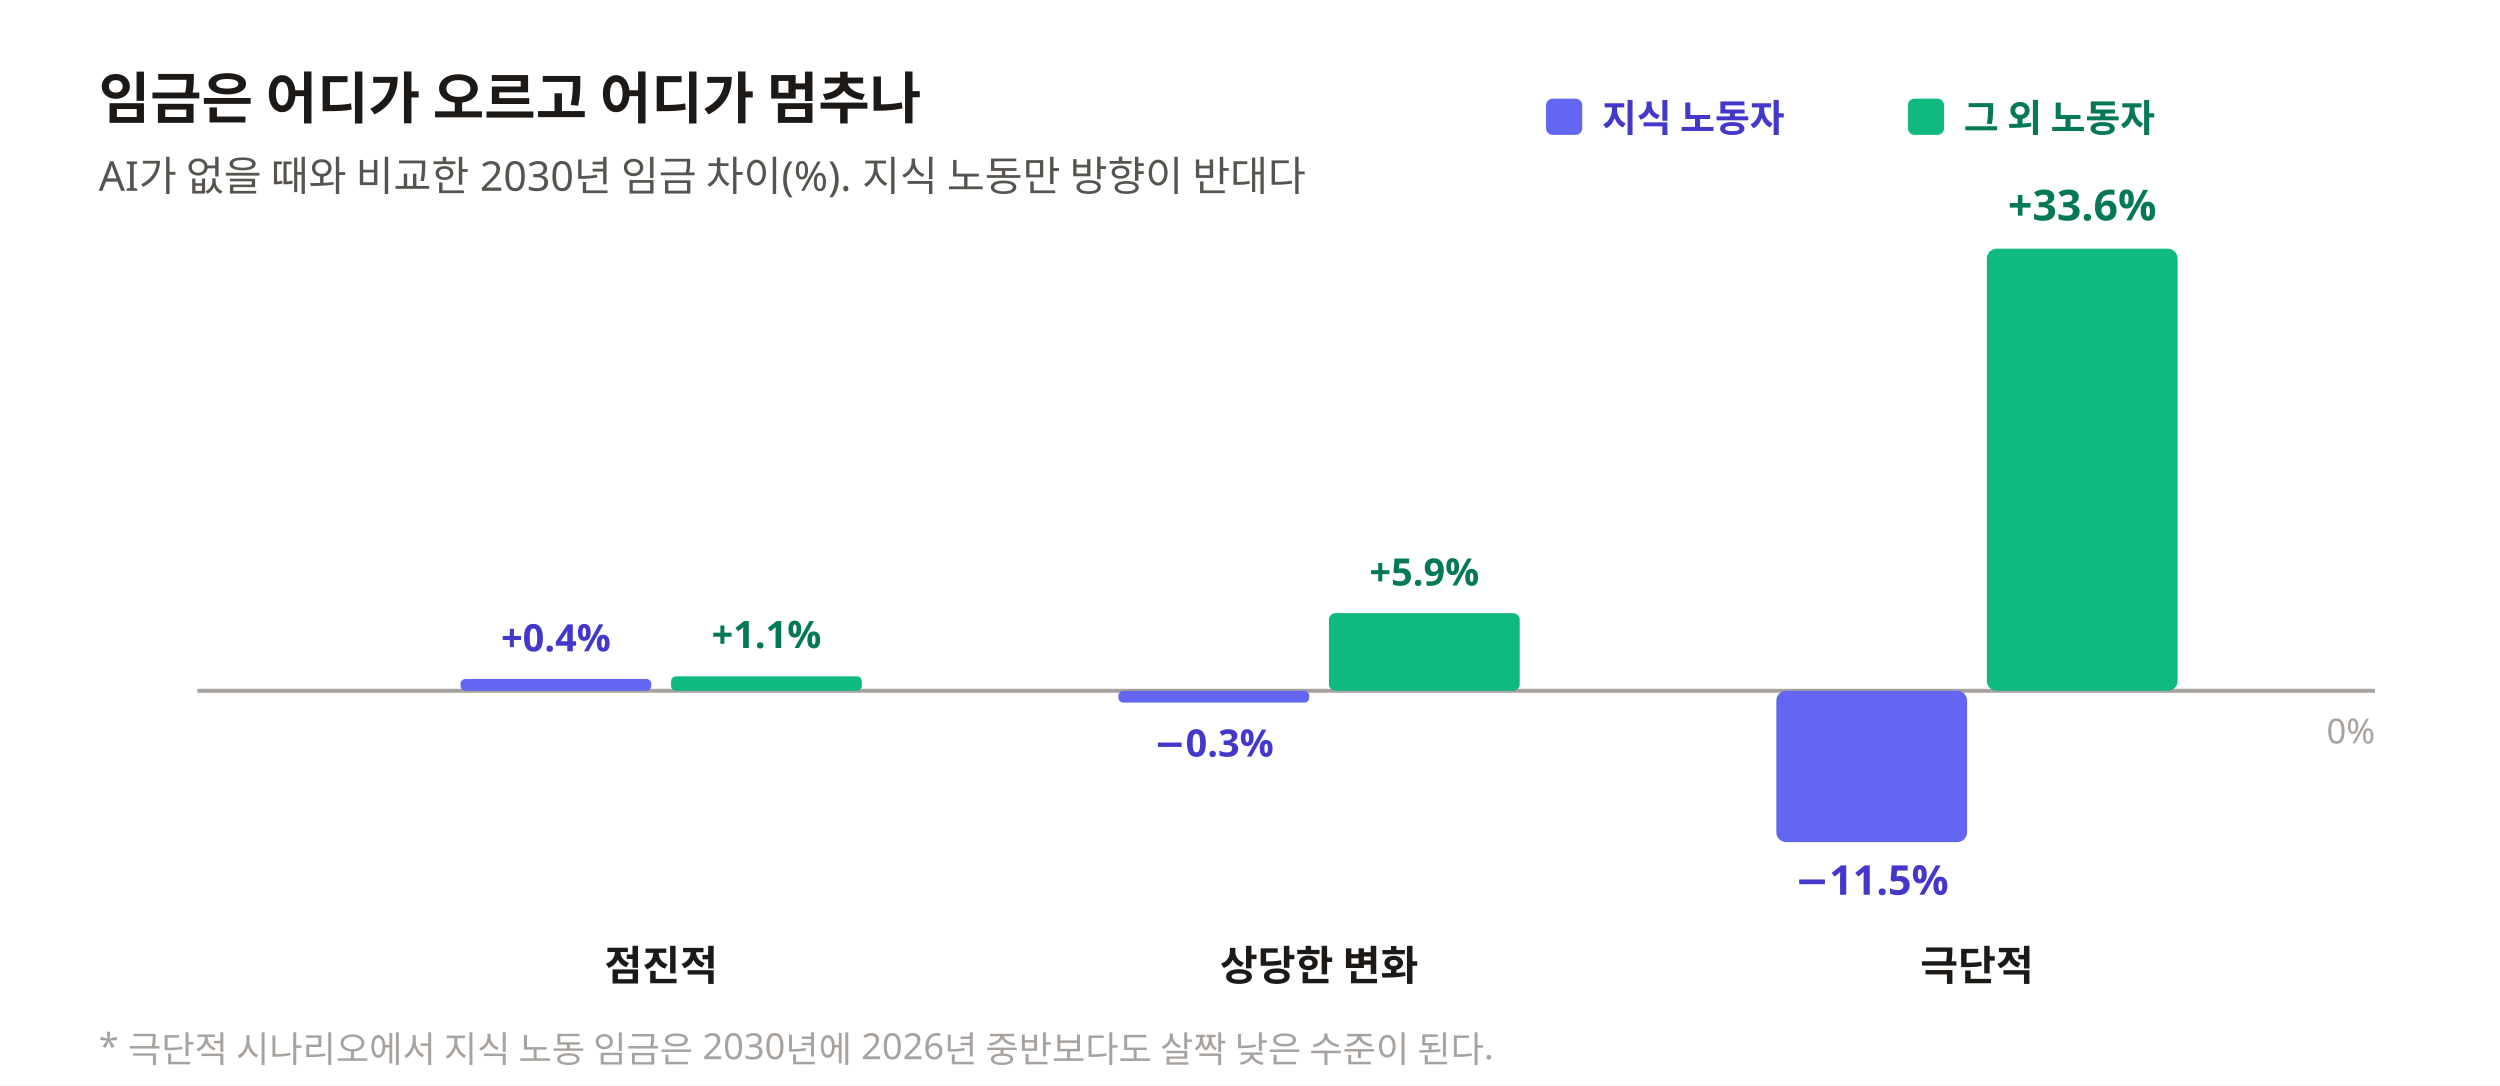
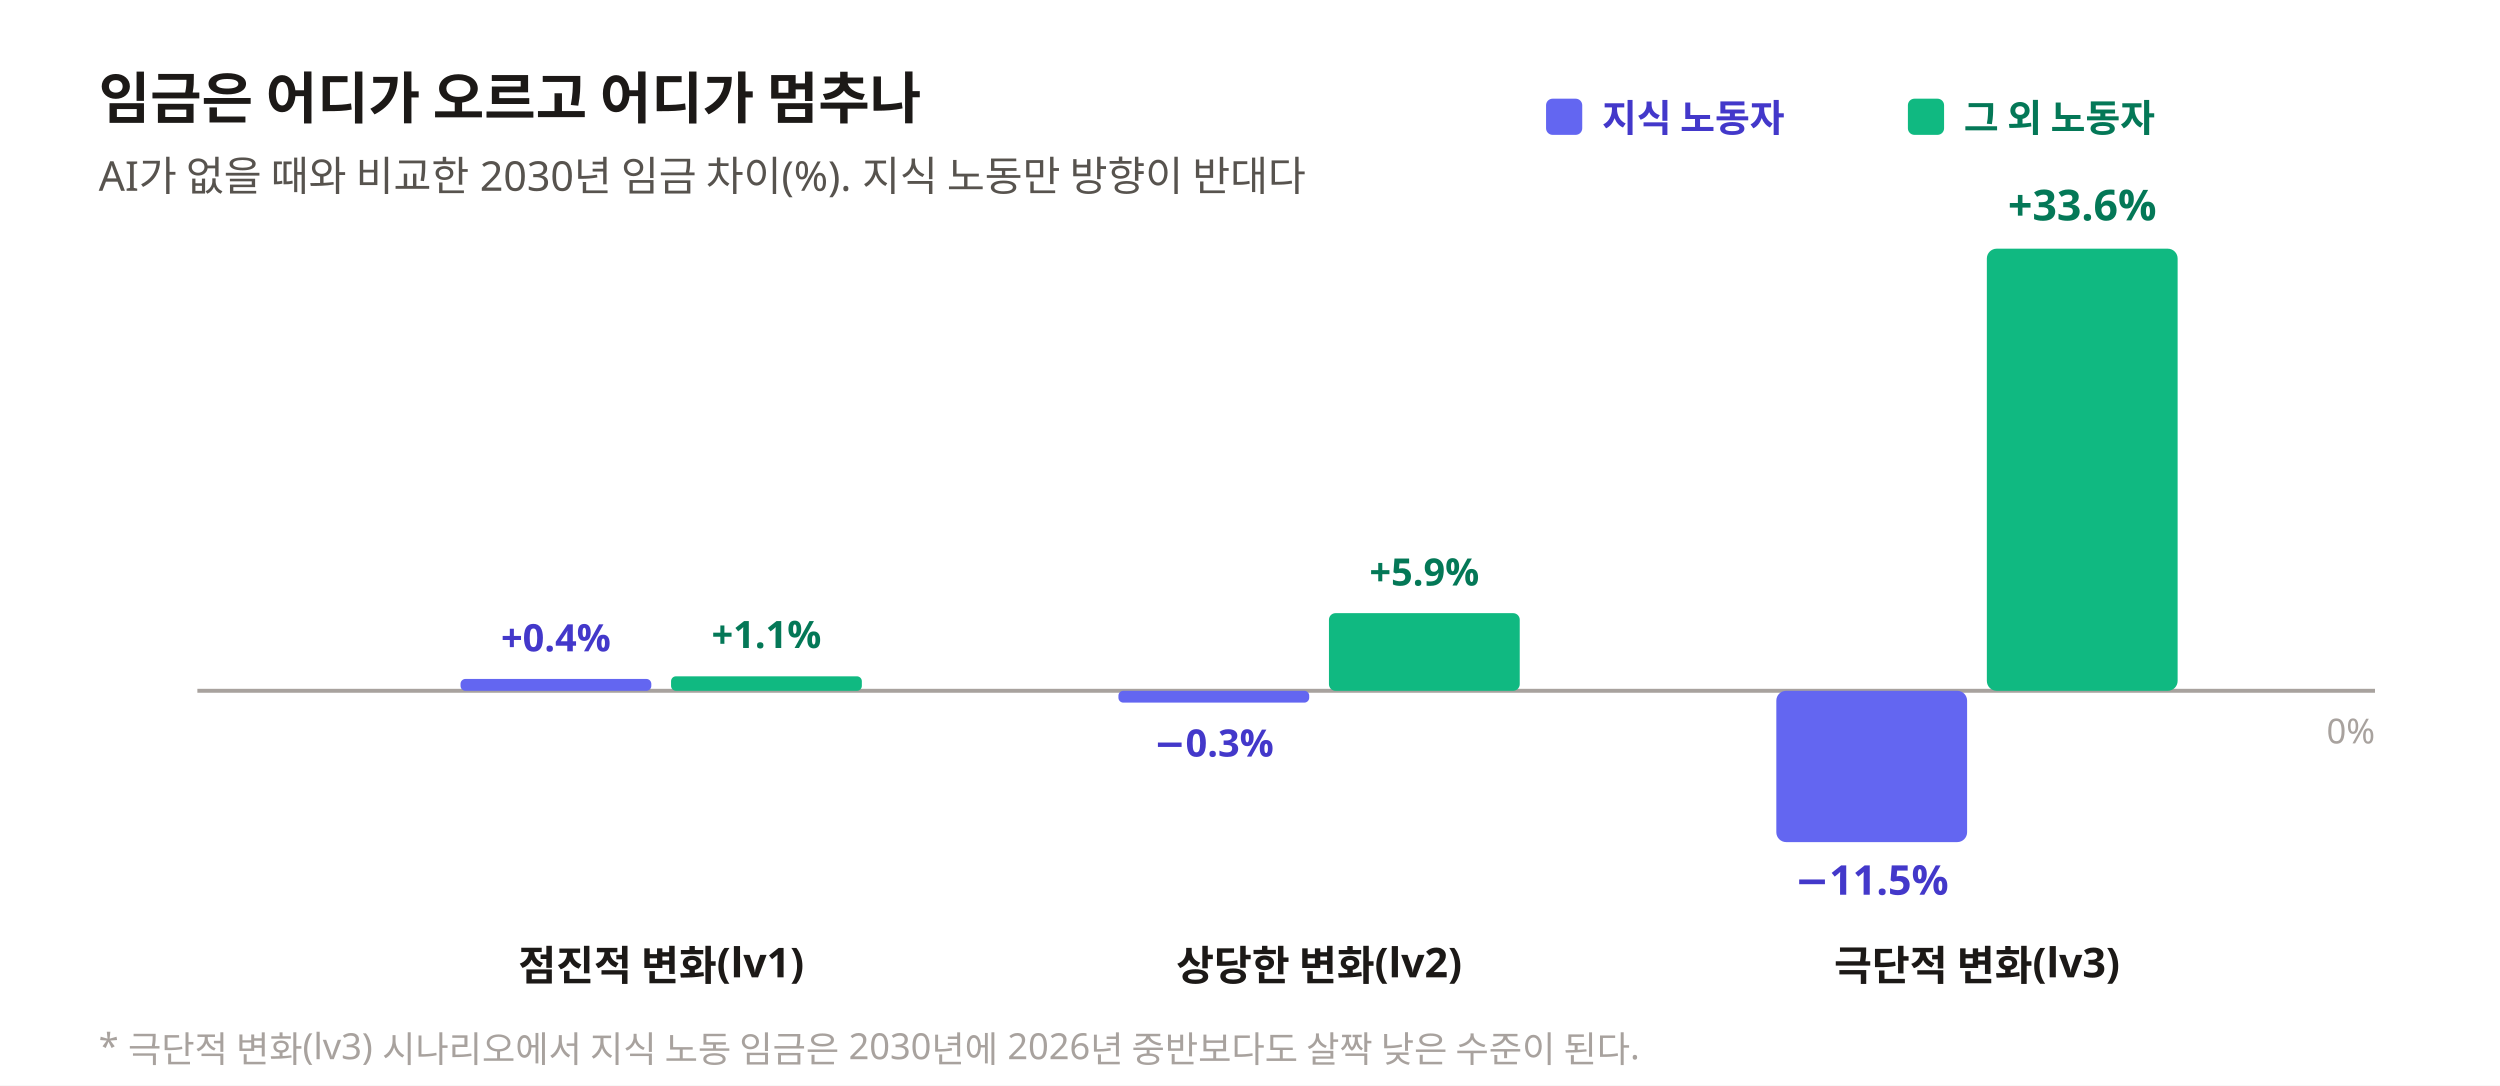
<svg xmlns="http://www.w3.org/2000/svg" viewBox="0 0 760 330" width="100%" role="img" aria-label="시나리오별 지식 노동자와 그 외 노동자의 임금 변화">
  <defs>
    <style>
      @font-face{font-family:"Wanted Sans";src:url("../fonts/WantedSansVariable.woff2") format("woff2-variations");font-weight:400 1000;font-display:swap}
      text{font-family:"Wanted Sans","Apple SD Gothic Neo","Malgun Gothic",sans-serif}
    </style>
  </defs>
  <rect width="760" height="330" fill="#ffffff" />
  <text x="30" y="36" font-size="17" font-weight="700" fill="#1c1917">임금은 어디가 오르고 어디가 멈추나</text>
  <text x="30" y="58" font-size="12.5" fill="#57534e">AI가 없을 때와 비교한 2030년 임금 차이(%). 지식 노동만 방향이 반대다</text>
  <rect x="470" y="30" width="11" height="11" rx="2" fill="#6366f1" />
  <text x="487" y="40" font-size="11.5" fill="#4338ca" font-weight="700">지식 노동자</text>
  <rect x="580" y="30" width="11" height="11" rx="2" fill="#10b981" />
  <text x="597" y="40" font-size="11.5" fill="#047857" font-weight="700">그 외 노동자</text>
  <line x1="60" y1="210" x2="722" y2="210" stroke="#a8a29e" stroke-width="1.2" />
  <text x="722" y="226" font-size="10.5" fill="#a8a29e" text-anchor="end">0%</text>
  <rect x="140" y="206.4" width="58" height="3.6" rx="1.5" fill="#6366f1" />
  <text x="169" y="198" font-size="11.5" font-weight="700" fill="#4338ca" text-anchor="middle">+0.4%</text>
  <rect x="204" y="205.6" width="58" height="4.4" rx="1.5" fill="#10b981" />
  <text x="233" y="197" font-size="11.5" font-weight="700" fill="#047857" text-anchor="middle">+1.1%</text>
  <rect x="340" y="210" width="58" height="3.6" rx="1.5" fill="#6366f1" />
  <text x="369" y="230" font-size="11.5" font-weight="700" fill="#4338ca" text-anchor="middle">−0.3%</text>
  <rect x="404" y="186.4" width="58" height="23.6" rx="2" fill="#10b981" />
  <text x="433" y="178" font-size="11.5" font-weight="700" fill="#047857" text-anchor="middle">+5.9%</text>
  <rect x="540" y="210" width="58" height="46" rx="3" fill="#6366f1" />
  <text x="569" y="272" font-size="12.5" font-weight="700" fill="#4338ca" text-anchor="middle">−11.5%</text>
  <rect x="604" y="75.6" width="58" height="134.4" rx="3" fill="#10b981" />
  <text x="633" y="67" font-size="13" font-weight="700" fill="#047857" text-anchor="middle">+33.6%</text>
-   <text x="201" y="298" font-size="12.5" font-weight="700" fill="#1c1917" text-anchor="middle">점진적</text>
-   <text x="401" y="298" font-size="12.5" font-weight="700" fill="#1c1917" text-anchor="middle">상당한 변화</text>
-   <text x="601" y="298" font-size="12.5" font-weight="700" fill="#1c1917" text-anchor="middle">극단적</text>
-   <text x="30" y="322" font-size="11" fill="#a8a29e">* 극단적 시나리오에서 지식 노동 임금은 2030년에 2026년 중반보다도 살짝 낮은 수준이 된다.</text>
+   <text x="201" y="298" font-size="12.5" font-weight="700" fill="#1c1917" text-anchor="middle">점진적 변화(lv1)</text>
+   <text x="401" y="298" font-size="12.5" font-weight="700" fill="#1c1917" text-anchor="middle">상당한 변화(lv2)</text>
+   <text x="601" y="298" font-size="12.5" font-weight="700" fill="#1c1917" text-anchor="middle">극단적 변화(lv3)</text>
+   <text x="30" y="322" font-size="11" fill="#a8a29e">* 극단적 변화(lv3) 시나리오에서 지식 노동 임금은 2030년에 2026년 중반보다도 살짝 낮은 수준이 된다.</text>
</svg>
